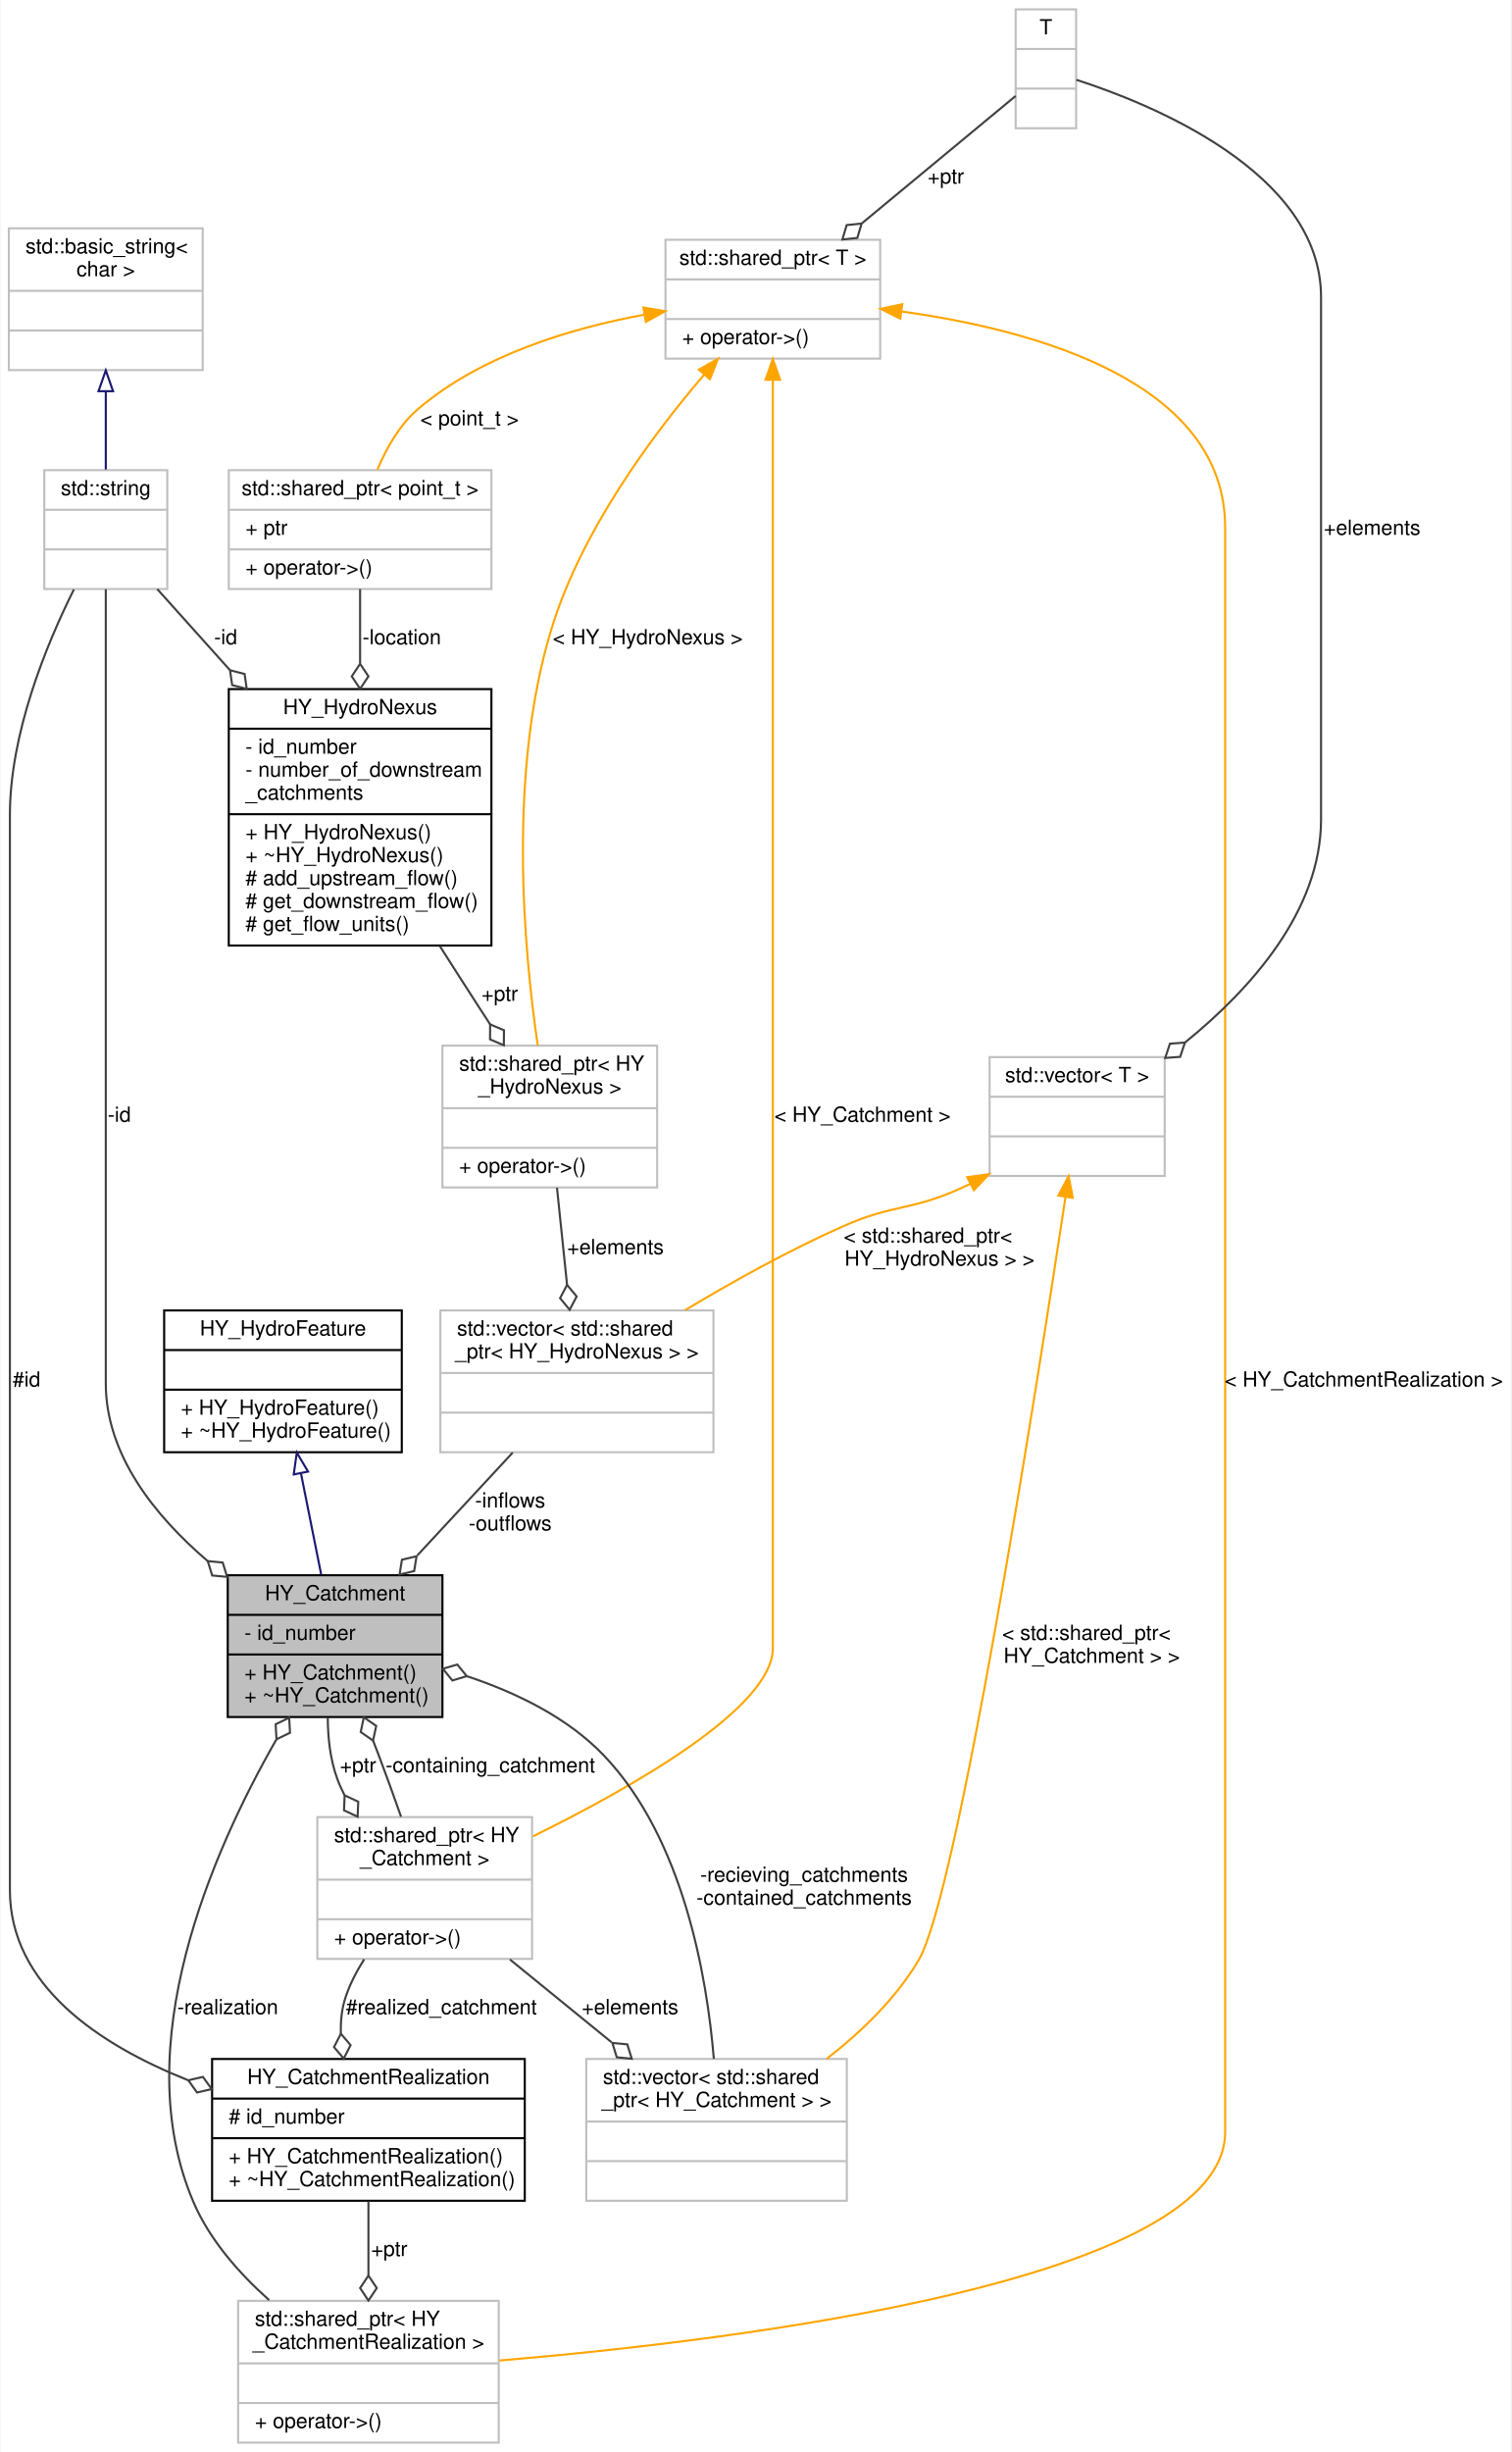
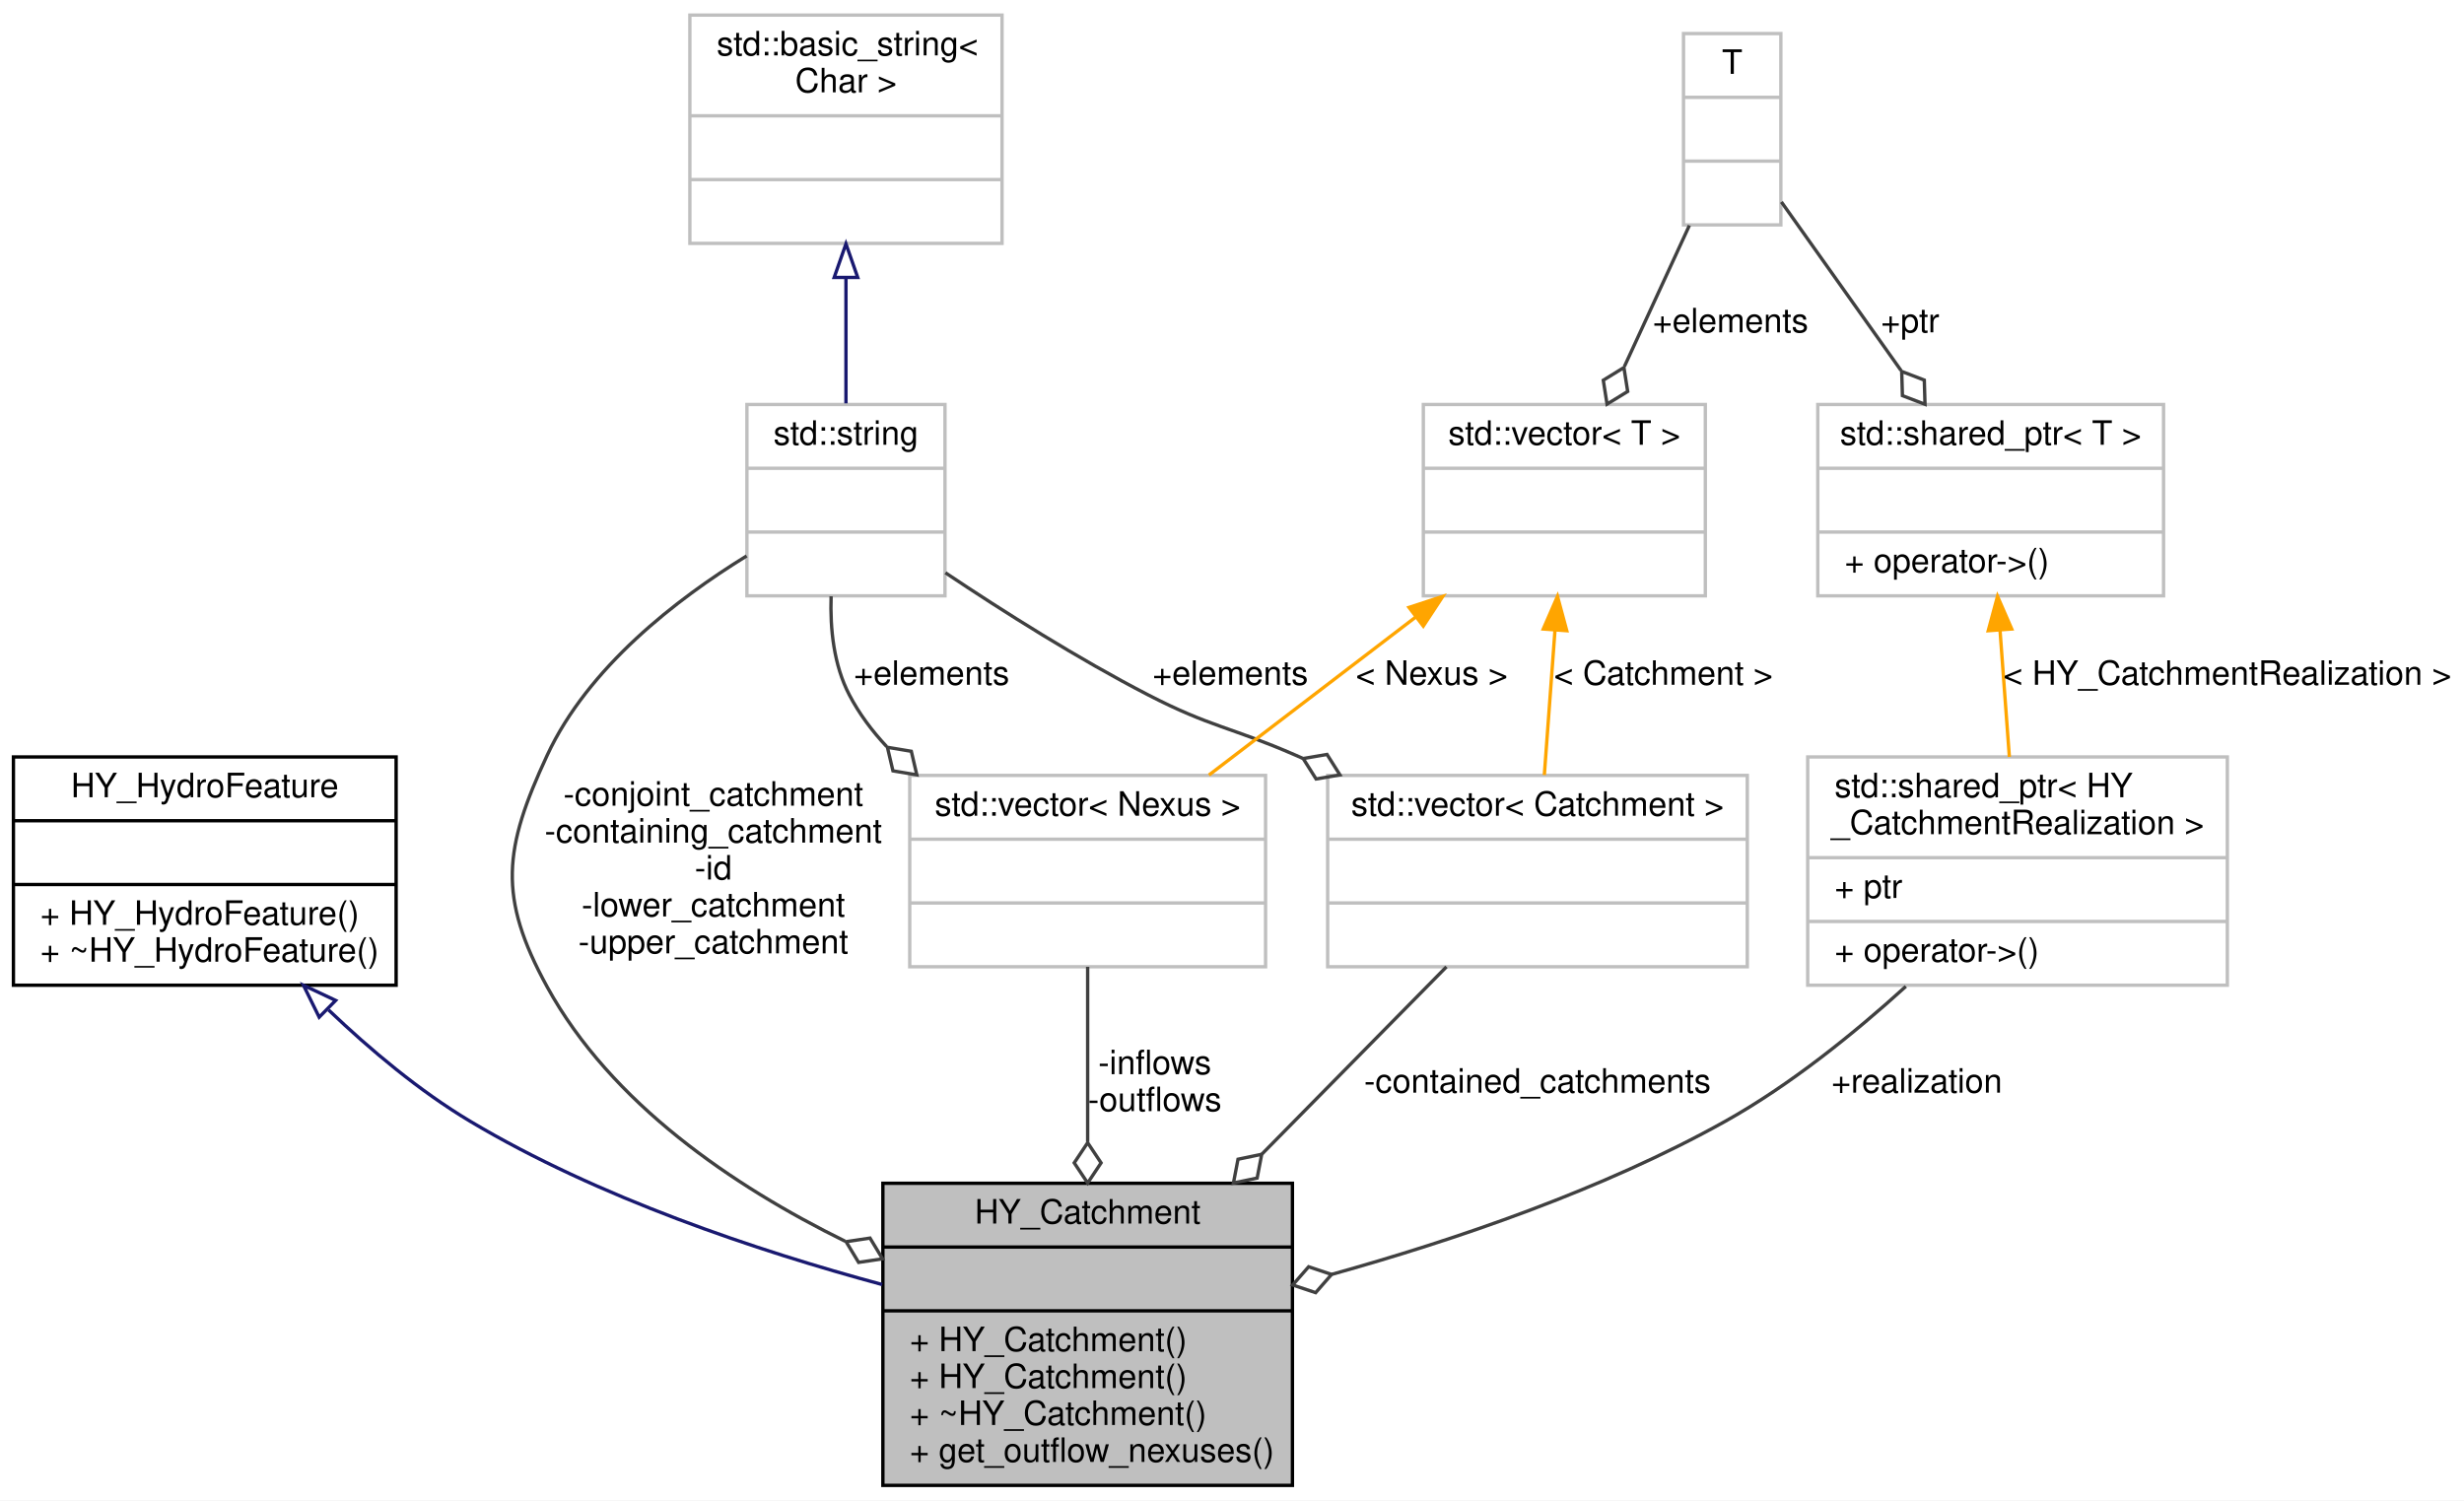
- <svg xmlns="http://www.w3.org/2000/svg" xmlns:xlink="http://www.w3.org/1999/xlink" width="725pt" height="1176pt" viewBox="0.00 0.00 724.50 1176.00">
-   <g id="graph0" class="graph" transform="scale(1 1) rotate(0) translate(4 1172)">
-     <polygon fill="white" stroke="transparent" points="-4,4 -4,-1172 720.5,-1172 720.5,4 -4,4" />
+ <svg xmlns="http://www.w3.org/2000/svg" xmlns:xlink="http://www.w3.org/1999/xlink" width="734pt" height="447pt" viewBox="0.00 0.00 734.00 447.00">
+   <g id="graph0" class="graph" transform="scale(1 1) rotate(0) translate(4 443)">
+     <polygon fill="white" stroke="transparent" points="-4,4 -4,-443 730,-443 730,4 -4,4" />
    <g id="node1" class="node">
      <g id="a_node1">
        <a xlink:title=" ">
-           <polygon fill="#bfbfbf" stroke="black" points="105,-348.5 105,-416.5 208,-416.5 208,-348.5 105,-348.5" />
-           <text text-anchor="middle" x="156.5" y="-404.5" font-family="Helvetica,sans-Serif" font-size="10.00">HY_Catchment</text>
-           <polyline fill="none" stroke="black" points="105,-397.5 208,-397.5 " />
-           <text text-anchor="start" x="113" y="-385.5" font-family="Helvetica,sans-Serif" font-size="10.00">- id_number</text>
-           <polyline fill="none" stroke="black" points="105,-378.5 208,-378.5 " />
-           <text text-anchor="start" x="113" y="-366.5" font-family="Helvetica,sans-Serif" font-size="10.00">+ HY_Catchment()</text>
-           <text text-anchor="start" x="113" y="-355.5" font-family="Helvetica,sans-Serif" font-size="10.00">+ ~HY_Catchment()</text>
+           <polygon fill="#bfbfbf" stroke="black" points="259,-0.5 259,-90.5 381,-90.5 381,-0.5 259,-0.5" />
+           <text text-anchor="middle" x="320" y="-78.5" font-family="Helvetica,sans-Serif" font-size="10.00">HY_Catchment</text>
+           <polyline fill="none" stroke="black" points="259,-71.5 381,-71.5 " />
+           <text text-anchor="middle" x="320" y="-59.5" font-family="Helvetica,sans-Serif" font-size="10.00"> </text>
+           <polyline fill="none" stroke="black" points="259,-52.5 381,-52.5 " />
+           <text text-anchor="start" x="267" y="-40.5" font-family="Helvetica,sans-Serif" font-size="10.00">+ HY_Catchment()</text>
+           <text text-anchor="start" x="267" y="-29.5" font-family="Helvetica,sans-Serif" font-size="10.00">+ HY_Catchment()</text>
+           <text text-anchor="start" x="267" y="-18.5" font-family="Helvetica,sans-Serif" font-size="10.00">+ ~HY_Catchment()</text>
+           <text text-anchor="start" x="267" y="-7.5" font-family="Helvetica,sans-Serif" font-size="10.00">+ get_outflow_nexuses()</text>
        </a>
      </g>
-     </g>
-     <g id="node14" class="node">
-       <g id="a_node14">
-         <a xlink:title=" ">
-           <polygon fill="white" stroke="#bfbfbf" points="148,-232.5 148,-300.5 251,-300.5 251,-232.5 148,-232.5" />
-           <text text-anchor="start" x="156" y="-288.5" font-family="Helvetica,sans-Serif" font-size="10.00">std::shared_ptr&lt; HY</text>
-           <text text-anchor="middle" x="199.5" y="-277.5" font-family="Helvetica,sans-Serif" font-size="10.00">_Catchment &gt;</text>
-           <polyline fill="none" stroke="#bfbfbf" points="148,-270.5 251,-270.5 " />
-           <text text-anchor="middle" x="199.5" y="-258.5" font-family="Helvetica,sans-Serif" font-size="10.00"> </text>
-           <polyline fill="none" stroke="#bfbfbf" points="148,-251.5 251,-251.5 " />
-           <text text-anchor="start" x="156" y="-239.5" font-family="Helvetica,sans-Serif" font-size="10.00">+ operator-&gt;()</text>
-         </a>
-       </g>
-     </g>
-     <g id="edge16" class="edge">
-       <path fill="none" stroke="#404040" d="M152.99,-348.32C153.03,-338.62 154.15,-328.17 157.5,-319 158.48,-316.3 159.68,-313.64 161.02,-311.04" />
-       <polygon fill="none" stroke="#404040" points="161.08,-310.95 160.78,-303.74 167.31,-300.7 167.61,-307.9 161.08,-310.95" />
-       <text text-anchor="middle" x="167.5" y="-322" font-family="Helvetica,sans-Serif" font-size="10.00"> +ptr</text>
    </g>
    <g id="node2" class="node">
      <g id="a_node2">
        <a xlink:href="class_h_y___hydro_feature.html" target="_top" xlink:title=" ">
-           <polygon fill="white" stroke="black" points="74.5,-475.5 74.5,-543.5 188.5,-543.5 188.5,-475.5 74.5,-475.5" />
-           <text text-anchor="middle" x="131.5" y="-531.5" font-family="Helvetica,sans-Serif" font-size="10.00">HY_HydroFeature</text>
-           <polyline fill="none" stroke="black" points="74.5,-524.5 188.5,-524.5 " />
-           <text text-anchor="middle" x="131.5" y="-512.5" font-family="Helvetica,sans-Serif" font-size="10.00"> </text>
-           <polyline fill="none" stroke="black" points="74.5,-505.5 188.5,-505.5 " />
-           <text text-anchor="start" x="82.5" y="-493.5" font-family="Helvetica,sans-Serif" font-size="10.00">+ HY_HydroFeature()</text>
-           <text text-anchor="start" x="82.5" y="-482.5" font-family="Helvetica,sans-Serif" font-size="10.00">+ ~HY_HydroFeature()</text>
+           <polygon fill="white" stroke="black" points="0,-149.5 0,-217.5 114,-217.5 114,-149.5 0,-149.5" />
+           <text text-anchor="middle" x="57" y="-205.5" font-family="Helvetica,sans-Serif" font-size="10.00">HY_HydroFeature</text>
+           <polyline fill="none" stroke="black" points="0,-198.5 114,-198.5 " />
+           <text text-anchor="middle" x="57" y="-186.5" font-family="Helvetica,sans-Serif" font-size="10.00"> </text>
+           <polyline fill="none" stroke="black" points="0,-179.5 114,-179.5 " />
+           <text text-anchor="start" x="8" y="-167.5" font-family="Helvetica,sans-Serif" font-size="10.00">+ HY_HydroFeature()</text>
+           <text text-anchor="start" x="8" y="-156.5" font-family="Helvetica,sans-Serif" font-size="10.00">+ ~HY_HydroFeature()</text>
        </a>
      </g>
    </g>
    <g id="edge1" class="edge">
-       <path fill="none" stroke="midnightblue" d="M140.16,-465.22C143.33,-449.36 146.86,-431.68 149.84,-416.82" />
-       <polygon fill="none" stroke="midnightblue" points="136.66,-464.84 138.13,-475.33 143.53,-466.21 136.66,-464.84" />
+       <path fill="none" stroke="midnightblue" d="M93.87,-142.14C106.35,-130.23 120.95,-117.99 136,-109 174.09,-86.25 221.6,-70.38 258.8,-60.33" />
+       <polygon fill="none" stroke="midnightblue" points="91.08,-139.98 86.4,-149.48 95.99,-144.97 91.08,-139.98" />
    </g>
    <g id="node3" class="node">
      <g id="a_node3">
        <a xlink:title=" ">
-           <polygon fill="white" stroke="#bfbfbf" points="207,-475.5 207,-543.5 338,-543.5 338,-475.5 207,-475.5" />
-           <text text-anchor="start" x="215" y="-531.5" font-family="Helvetica,sans-Serif" font-size="10.00">std::vector&lt; std::shared</text>
-           <text text-anchor="middle" x="272.5" y="-520.5" font-family="Helvetica,sans-Serif" font-size="10.00">_ptr&lt; HY_HydroNexus &gt; &gt;</text>
-           <polyline fill="none" stroke="#bfbfbf" points="207,-513.5 338,-513.5 " />
-           <text text-anchor="middle" x="272.5" y="-501.5" font-family="Helvetica,sans-Serif" font-size="10.00"> </text>
-           <polyline fill="none" stroke="#bfbfbf" points="207,-494.5 338,-494.5 " />
-           <text text-anchor="middle" x="272.5" y="-482.5" font-family="Helvetica,sans-Serif" font-size="10.00"> </text>
+           <polygon fill="white" stroke="#bfbfbf" points="267,-155 267,-212 373,-212 373,-155 267,-155" />
+           <text text-anchor="middle" x="320" y="-200" font-family="Helvetica,sans-Serif" font-size="10.00">std::vector&lt; Nexus &gt;</text>
+           <polyline fill="none" stroke="#bfbfbf" points="267,-193 373,-193 " />
+           <text text-anchor="middle" x="320" y="-181" font-family="Helvetica,sans-Serif" font-size="10.00"> </text>
+           <polyline fill="none" stroke="#bfbfbf" points="267,-174 373,-174 " />
+           <text text-anchor="middle" x="320" y="-162" font-family="Helvetica,sans-Serif" font-size="10.00"> </text>
        </a>
      </g>
    </g>
    <g id="edge2" class="edge">
-       <path fill="none" stroke="#404040" d="M241.72,-475.33C227.69,-460.22 210.92,-442.14 195.98,-426.04" />
-       <polygon fill="none" stroke="#404040" points="195.59,-425.62 188.57,-423.94 187.43,-416.82 194.44,-418.5 195.59,-425.62" />
-       <text text-anchor="middle" x="240.5" y="-449" font-family="Helvetica,sans-Serif" font-size="10.00"> -inflows</text>
-       <text text-anchor="middle" x="240.5" y="-438" font-family="Helvetica,sans-Serif" font-size="10.00">-outflows</text>
+       <path fill="none" stroke="#404040" d="M320,-154.98C320,-139.97 320,-120.82 320,-102.81" />
+       <polygon fill="none" stroke="#404040" points="320,-102.58 316,-96.58 320,-90.58 324,-96.58 320,-102.58" />
+       <text text-anchor="middle" x="340" y="-123" font-family="Helvetica,sans-Serif" font-size="10.00"> -inflows</text>
+       <text text-anchor="middle" x="340" y="-112" font-family="Helvetica,sans-Serif" font-size="10.00">-outflows</text>
    </g>
    <g id="node4" class="node">
      <g id="a_node4">
        <a xlink:title=" ">
-           <polygon fill="white" stroke="#bfbfbf" points="208,-602.5 208,-670.5 311,-670.5 311,-602.5 208,-602.5" />
-           <text text-anchor="start" x="216" y="-658.5" font-family="Helvetica,sans-Serif" font-size="10.00">std::shared_ptr&lt; HY</text>
-           <text text-anchor="middle" x="259.5" y="-647.5" font-family="Helvetica,sans-Serif" font-size="10.00">_HydroNexus &gt;</text>
-           <polyline fill="none" stroke="#bfbfbf" points="208,-640.5 311,-640.5 " />
-           <text text-anchor="middle" x="259.5" y="-628.5" font-family="Helvetica,sans-Serif" font-size="10.00"> </text>
-           <polyline fill="none" stroke="#bfbfbf" points="208,-621.5 311,-621.5 " />
-           <text text-anchor="start" x="216" y="-609.5" font-family="Helvetica,sans-Serif" font-size="10.00">+ operator-&gt;()</text>
+           <polygon fill="white" stroke="#bfbfbf" points="218.5,-265.5 218.5,-322.5 277.5,-322.5 277.5,-265.5 218.5,-265.5" />
+           <text text-anchor="middle" x="248" y="-310.5" font-family="Helvetica,sans-Serif" font-size="10.00">std::string</text>
+           <polyline fill="none" stroke="#bfbfbf" points="218.5,-303.5 277.5,-303.5 " />
+           <text text-anchor="middle" x="248" y="-291.5" font-family="Helvetica,sans-Serif" font-size="10.00"> </text>
+           <polyline fill="none" stroke="#bfbfbf" points="218.5,-284.5 277.5,-284.5 " />
+           <text text-anchor="middle" x="248" y="-272.5" font-family="Helvetica,sans-Serif" font-size="10.00"> </text>
        </a>
      </g>
    </g>
+     <g id="edge13" class="edge">
+       <path fill="none" stroke="#404040" d="M218.41,-277.38C197.53,-264.53 171.18,-244.2 159,-218 146.07,-190.19 144.25,-175.88 159,-149 178.05,-114.29 214.39,-89.65 247.74,-73.24" />
+       <polygon fill="none" stroke="#404040" points="248.04,-73.1 251.77,-66.93 258.9,-67.99 255.17,-74.17 248.04,-73.1" />
+       <text text-anchor="middle" x="208.5" y="-203" font-family="Helvetica,sans-Serif" font-size="10.00"> -conjoint_catchment</text>
+       <text text-anchor="middle" x="208.5" y="-192" font-family="Helvetica,sans-Serif" font-size="10.00">-containing_catchment</text>
+       <text text-anchor="middle" x="208.5" y="-181" font-family="Helvetica,sans-Serif" font-size="10.00">-id</text>
+       <text text-anchor="middle" x="208.5" y="-170" font-family="Helvetica,sans-Serif" font-size="10.00">-lower_catchment</text>
+       <text text-anchor="middle" x="208.5" y="-159" font-family="Helvetica,sans-Serif" font-size="10.00">-upper_catchment</text>
+     </g>
    <g id="edge3" class="edge">
-       <path fill="none" stroke="#404040" d="M262.95,-602.33C264.43,-588.06 266.19,-571.16 267.79,-555.77" />
-       <polygon fill="none" stroke="#404040" points="267.79,-555.76 264.44,-549.38 269.03,-543.82 272.39,-550.21 267.79,-555.76" />
-       <text text-anchor="middle" x="291" y="-570.5" font-family="Helvetica,sans-Serif" font-size="10.00"> +elements</text>
+       <path fill="none" stroke="#404040" d="M243.58,-265.37C243.25,-255.61 244.38,-244.86 249,-236 251.92,-230.4 255.75,-225.27 260.12,-220.6" />
+       <polygon fill="none" stroke="#404040" points="260.35,-220.38 262,-213.36 269.11,-212.17 267.47,-219.19 260.35,-220.38" />
+       <text text-anchor="middle" x="273.5" y="-239" font-family="Helvetica,sans-Serif" font-size="10.00"> +elements</text>
+     </g>
+     <g id="node8" class="node">
+       <g id="a_node8">
+         <a xlink:title=" ">
+           <polygon fill="white" stroke="#bfbfbf" points="391.5,-155 391.5,-212 516.5,-212 516.5,-155 391.5,-155" />
+           <text text-anchor="middle" x="454" y="-200" font-family="Helvetica,sans-Serif" font-size="10.00">std::vector&lt; Catchment &gt;</text>
+           <polyline fill="none" stroke="#bfbfbf" points="391.5,-193 516.5,-193 " />
+           <text text-anchor="middle" x="454" y="-181" font-family="Helvetica,sans-Serif" font-size="10.00"> </text>
+           <polyline fill="none" stroke="#bfbfbf" points="391.5,-174 516.5,-174 " />
+           <text text-anchor="middle" x="454" y="-162" font-family="Helvetica,sans-Serif" font-size="10.00"> </text>
+         </a>
+       </g>
+     </g>
+     <g id="edge8" class="edge">
+       <path fill="none" stroke="#404040" d="M277.63,-272.37C294.81,-260.88 317.13,-246.77 338,-236 356.78,-226.31 362.64,-226.46 382,-218 382.67,-217.71 383.35,-217.41 384.02,-217.11" />
+       <polygon fill="none" stroke="#404040" points="384.2,-217.03 388.05,-210.94 395.16,-212.15 391.31,-218.25 384.2,-217.03" />
+       <text text-anchor="middle" x="362.5" y="-239" font-family="Helvetica,sans-Serif" font-size="10.00"> +elements</text>
    </g>
    <g id="node5" class="node">
      <g id="a_node5">
-         <a xlink:href="class_h_y___hydro_nexus.html" target="_top" xlink:title=" ">
-           <polygon fill="white" stroke="black" points="105.5,-718.5 105.5,-841.5 231.5,-841.5 231.5,-718.5 105.5,-718.5" />
-           <text text-anchor="middle" x="168.5" y="-829.5" font-family="Helvetica,sans-Serif" font-size="10.00">HY_HydroNexus</text>
-           <polyline fill="none" stroke="black" points="105.5,-822.5 231.5,-822.5 " />
-           <text text-anchor="start" x="113.5" y="-810.5" font-family="Helvetica,sans-Serif" font-size="10.00">- id_number</text>
-           <text text-anchor="start" x="113.5" y="-799.5" font-family="Helvetica,sans-Serif" font-size="10.00">- number_of_downstream</text>
-           <text text-anchor="start" x="113.5" y="-788.5" font-family="Helvetica,sans-Serif" font-size="10.00">_catchments</text>
-           <polyline fill="none" stroke="black" points="105.5,-781.5 231.5,-781.5 " />
-           <text text-anchor="start" x="113.5" y="-769.5" font-family="Helvetica,sans-Serif" font-size="10.00">+ HY_HydroNexus()</text>
-           <text text-anchor="start" x="113.5" y="-758.5" font-family="Helvetica,sans-Serif" font-size="10.00">+ ~HY_HydroNexus()</text>
-           <text text-anchor="start" x="113.5" y="-747.5" font-family="Helvetica,sans-Serif" font-size="10.00"># add_upstream_flow()</text>
-           <text text-anchor="start" x="113.5" y="-736.5" font-family="Helvetica,sans-Serif" font-size="10.00"># get_downstream_flow()</text>
-           <text text-anchor="start" x="113.5" y="-725.5" font-family="Helvetica,sans-Serif" font-size="10.00"># get_flow_units()</text>
+         <a xlink:title=" ">
+           <polygon fill="white" stroke="#bfbfbf" points="201.5,-370.5 201.5,-438.5 294.5,-438.5 294.5,-370.5 201.5,-370.5" />
+           <text text-anchor="start" x="209.5" y="-426.5" font-family="Helvetica,sans-Serif" font-size="10.00">std::basic_string&lt;</text>
+           <text text-anchor="middle" x="248" y="-415.5" font-family="Helvetica,sans-Serif" font-size="10.00"> Char &gt;</text>
+           <polyline fill="none" stroke="#bfbfbf" points="201.5,-408.5 294.5,-408.5 " />
+           <text text-anchor="middle" x="248" y="-396.5" font-family="Helvetica,sans-Serif" font-size="10.00"> </text>
+           <polyline fill="none" stroke="#bfbfbf" points="201.5,-389.5 294.5,-389.5 " />
+           <text text-anchor="middle" x="248" y="-377.5" font-family="Helvetica,sans-Serif" font-size="10.00"> </text>
        </a>
      </g>
    </g>
    <g id="edge4" class="edge">
-       <path fill="none" stroke="#404040" d="M206.67,-718.39C212.93,-708.54 219.37,-698.47 225.5,-689 227.24,-686.31 229.04,-683.54 230.85,-680.76" />
-       <polygon fill="none" stroke="#404040" points="230.88,-680.72 230.83,-673.51 237.46,-670.68 237.52,-677.89 230.88,-680.72" />
-       <text text-anchor="middle" x="235.5" y="-692" font-family="Helvetica,sans-Serif" font-size="10.00"> +ptr</text>
+       <path fill="none" stroke="midnightblue" d="M248,-360.06C248,-347.51 248,-334.15 248,-322.83" />
+       <polygon fill="none" stroke="midnightblue" points="244.5,-360.36 248,-370.36 251.5,-360.36 244.5,-360.36" />
    </g>
    <g id="node6" class="node">
      <g id="a_node6">
-         <a xlink:title="STL class.">
-           <polygon fill="white" stroke="#bfbfbf" points="17,-889.5 17,-946.5 76,-946.5 76,-889.5 17,-889.5" />
-           <text text-anchor="middle" x="46.5" y="-934.5" font-family="Helvetica,sans-Serif" font-size="10.00">std::string</text>
-           <polyline fill="none" stroke="#bfbfbf" points="17,-927.5 76,-927.5 " />
-           <text text-anchor="middle" x="46.5" y="-915.5" font-family="Helvetica,sans-Serif" font-size="10.00"> </text>
-           <polyline fill="none" stroke="#bfbfbf" points="17,-908.5 76,-908.5 " />
-           <text text-anchor="middle" x="46.5" y="-896.5" font-family="Helvetica,sans-Serif" font-size="10.00"> </text>
+         <a xlink:title=" ">
+           <polygon fill="white" stroke="#bfbfbf" points="420,-265.5 420,-322.5 504,-322.5 504,-265.5 420,-265.5" />
+           <text text-anchor="middle" x="462" y="-310.5" font-family="Helvetica,sans-Serif" font-size="10.00">std::vector&lt; T &gt;</text>
+           <polyline fill="none" stroke="#bfbfbf" points="420,-303.5 504,-303.5 " />
+           <text text-anchor="middle" x="462" y="-291.5" font-family="Helvetica,sans-Serif" font-size="10.00"> </text>
+           <polyline fill="none" stroke="#bfbfbf" points="420,-284.5 504,-284.5 " />
+           <text text-anchor="middle" x="462" y="-272.5" font-family="Helvetica,sans-Serif" font-size="10.00"> </text>
        </a>
      </g>
    </g>
-     <g id="edge24" class="edge">
-       <path fill="none" stroke="#404040" d="M46.5,-889.39C46.5,-861.91 46.5,-818.54 46.5,-781 46.5,-781 46.5,-781 46.5,-508.5 46.5,-474.26 70.05,-444.94 95.36,-423.32" />
-       <polygon fill="none" stroke="#404040" points="95.41,-423.28 97.54,-416.39 104.72,-415.71 102.59,-422.6 95.41,-423.28" />
-       <text text-anchor="middle" x="53" y="-634" font-family="Helvetica,sans-Serif" font-size="10.00"> -id</text>
+     <g id="edge5" class="edge">
+       <path fill="none" stroke="orange" d="M417.81,-259.24C397.99,-244.09 374.9,-226.45 356.13,-212.11" />
+       <polygon fill="orange" stroke="orange" points="415.73,-262.05 425.8,-265.34 419.98,-256.49 415.73,-262.05" />
+       <text text-anchor="middle" x="422.5" y="-239" font-family="Helvetica,sans-Serif" font-size="10.00"> &lt; Nexus &gt;</text>
    </g>
-     <g id="edge5" class="edge">
-       <path fill="none" stroke="#404040" d="M71.19,-889.48C81.36,-878.15 93.64,-864.45 106,-850.67" />
-       <polygon fill="none" stroke="#404040" points="106.1,-850.56 107.13,-843.42 114.12,-841.62 113.09,-848.76 106.1,-850.56" />
-       <text text-anchor="middle" x="104" y="-863" font-family="Helvetica,sans-Serif" font-size="10.00"> -id</text>
-     </g>
-     <g id="node13" class="node">
-       <g id="a_node13">
-         <a xlink:href="class_h_y___catchment_realization.html" target="_top" xlink:title=" ">
-           <polygon fill="white" stroke="black" points="97.5,-116.5 97.5,-184.5 247.5,-184.5 247.5,-116.5 97.5,-116.5" />
-           <text text-anchor="middle" x="172.5" y="-172.5" font-family="Helvetica,sans-Serif" font-size="10.00">HY_CatchmentRealization</text>
-           <polyline fill="none" stroke="black" points="97.5,-165.5 247.5,-165.5 " />
-           <text text-anchor="start" x="105.5" y="-153.5" font-family="Helvetica,sans-Serif" font-size="10.00"># id_number</text>
-           <polyline fill="none" stroke="black" points="97.5,-146.5 247.5,-146.5 " />
-           <text text-anchor="start" x="105.5" y="-134.5" font-family="Helvetica,sans-Serif" font-size="10.00">+ HY_CatchmentRealization()</text>
-           <text text-anchor="start" x="105.5" y="-123.5" font-family="Helvetica,sans-Serif" font-size="10.00">+ ~HY_CatchmentRealization()</text>
-         </a>
-       </g>
-     </g>
-     <g id="edge18" class="edge">
-       <path fill="none" stroke="#404040" d="M31.18,-889.27C17.8,-862.42 0.5,-820.13 0.5,-781 0.5,-781 0.5,-781 0.5,-265.5 0.5,-219.87 43.08,-191.43 85.86,-174.36" />
-       <polygon fill="none" stroke="#404040" points="86.08,-174.28 90.28,-168.42 97.31,-170.06 93.1,-175.91 86.08,-174.28" />
-       <text text-anchor="middle" x="8.5" y="-507" font-family="Helvetica,sans-Serif" font-size="10.00"> #id</text>
+     <g id="edge9" class="edge">
+       <path fill="none" stroke="orange" d="M459.22,-255.35C458.18,-241.14 457,-225.24 456.04,-212.11" />
+       <polygon fill="orange" stroke="orange" points="455.73,-255.62 459.96,-265.34 462.72,-255.11 455.73,-255.62" />
+       <text text-anchor="middle" x="491.5" y="-239" font-family="Helvetica,sans-Serif" font-size="10.00"> &lt; Catchment &gt;</text>
    </g>
    <g id="node7" class="node">
      <g id="a_node7">
-         <a xlink:title="STL class.">
-           <polygon fill="white" stroke="#bfbfbf" points="0,-994.5 0,-1062.5 93,-1062.5 93,-994.5 0,-994.5" />
-           <text text-anchor="start" x="8" y="-1050.5" font-family="Helvetica,sans-Serif" font-size="10.00">std::basic_string&lt;</text>
-           <text text-anchor="middle" x="46.5" y="-1039.5" font-family="Helvetica,sans-Serif" font-size="10.00"> char &gt;</text>
-           <polyline fill="none" stroke="#bfbfbf" points="0,-1032.5 93,-1032.5 " />
-           <text text-anchor="middle" x="46.5" y="-1020.5" font-family="Helvetica,sans-Serif" font-size="10.00"> </text>
-           <polyline fill="none" stroke="#bfbfbf" points="0,-1013.5 93,-1013.5 " />
-           <text text-anchor="middle" x="46.5" y="-1001.5" font-family="Helvetica,sans-Serif" font-size="10.00"> </text>
+         <a xlink:title=" ">
+           <polygon fill="white" stroke="#bfbfbf" points="497.5,-376 497.5,-433 526.5,-433 526.5,-376 497.5,-376" />
+           <text text-anchor="middle" x="512" y="-421" font-family="Helvetica,sans-Serif" font-size="10.00">T</text>
+           <polyline fill="none" stroke="#bfbfbf" points="497.5,-414 526.5,-414 " />
+           <text text-anchor="middle" x="512" y="-402" font-family="Helvetica,sans-Serif" font-size="10.00"> </text>
+           <polyline fill="none" stroke="#bfbfbf" points="497.5,-395 526.5,-395 " />
+           <text text-anchor="middle" x="512" y="-383" font-family="Helvetica,sans-Serif" font-size="10.00"> </text>
        </a>
      </g>
    </g>
    <g id="edge6" class="edge">
-       <path fill="none" stroke="midnightblue" d="M46.5,-984.06C46.5,-971.51 46.5,-958.15 46.5,-946.83" />
-       <polygon fill="none" stroke="midnightblue" points="43,-984.36 46.5,-994.36 50,-984.36 43,-984.36" />
+       <path fill="none" stroke="#404040" d="M499.25,-375.84C493.38,-363.09 486.3,-347.73 479.9,-333.84" />
+       <polygon fill="none" stroke="#404040" points="479.75,-333.51 473.6,-329.73 474.72,-322.61 480.87,-326.38 479.75,-333.51" />
+       <text text-anchor="middle" x="511.5" y="-344" font-family="Helvetica,sans-Serif" font-size="10.00"> +elements</text>
    </g>
-     <g id="node8" class="node">
-       <g id="a_node8">
+     <g id="node10" class="node">
+       <g id="a_node10">
        <a xlink:title=" ">
-           <polygon fill="white" stroke="#bfbfbf" points="105.5,-889.5 105.5,-946.5 231.5,-946.5 231.5,-889.5 105.5,-889.5" />
-           <text text-anchor="middle" x="168.5" y="-934.5" font-family="Helvetica,sans-Serif" font-size="10.00">std::shared_ptr&lt; point_t &gt;</text>
-           <polyline fill="none" stroke="#bfbfbf" points="105.5,-927.5 231.5,-927.5 " />
-           <text text-anchor="start" x="113.5" y="-915.5" font-family="Helvetica,sans-Serif" font-size="10.00">+ ptr</text>
-           <polyline fill="none" stroke="#bfbfbf" points="105.5,-908.5 231.5,-908.5 " />
-           <text text-anchor="start" x="113.5" y="-896.5" font-family="Helvetica,sans-Serif" font-size="10.00">+ operator-&gt;()</text>
+           <polygon fill="white" stroke="#bfbfbf" points="537.5,-265.5 537.5,-322.5 640.5,-322.5 640.5,-265.5 537.5,-265.5" />
+           <text text-anchor="middle" x="589" y="-310.5" font-family="Helvetica,sans-Serif" font-size="10.00">std::shared_ptr&lt; T &gt;</text>
+           <polyline fill="none" stroke="#bfbfbf" points="537.5,-303.5 640.5,-303.5 " />
+           <text text-anchor="middle" x="589" y="-291.5" font-family="Helvetica,sans-Serif" font-size="10.00"> </text>
+           <polyline fill="none" stroke="#bfbfbf" points="537.5,-284.5 640.5,-284.5 " />
+           <text text-anchor="start" x="545.5" y="-272.5" font-family="Helvetica,sans-Serif" font-size="10.00">+ operator-&gt;()</text>
        </a>
      </g>
    </g>
+     <g id="edge12" class="edge">
+       <path fill="none" stroke="#404040" d="M526.66,-382.84C536.71,-368.68 550.32,-349.5 562.27,-332.67" />
+       <polygon fill="none" stroke="#404040" points="562.5,-332.35 562.71,-325.14 569.44,-322.56 569.23,-329.77 562.5,-332.35" />
+       <text text-anchor="middle" x="565" y="-344" font-family="Helvetica,sans-Serif" font-size="10.00"> +ptr</text>
+     </g>
    <g id="edge7" class="edge">
-       <path fill="none" stroke="#404040" d="M168.5,-889.48C168.5,-879.01 168.5,-866.53 168.5,-853.82" />
-       <polygon fill="none" stroke="#404040" points="168.5,-853.62 164.5,-847.62 168.5,-841.62 172.5,-847.62 168.5,-853.62" />
-       <text text-anchor="middle" x="188.5" y="-863" font-family="Helvetica,sans-Serif" font-size="10.00"> -location</text>
+       <path fill="none" stroke="#404040" d="M426.88,-154.98C411.1,-138.96 390.67,-118.23 371.91,-99.19" />
+       <polygon fill="none" stroke="#404040" points="371.85,-99.13 364.79,-97.66 363.43,-90.58 370.49,-92.05 371.85,-99.13" />
+       <text text-anchor="middle" x="454" y="-117.5" font-family="Helvetica,sans-Serif" font-size="10.00"> -contained_catchments</text>
    </g>
    <g id="node9" class="node">
      <g id="a_node9">
-         <a xlink:title="STL class.">
-           <polygon fill="white" stroke="#bfbfbf" points="315,-1000 315,-1057 418,-1057 418,-1000 315,-1000" />
-           <text text-anchor="middle" x="366.5" y="-1045" font-family="Helvetica,sans-Serif" font-size="10.00">std::shared_ptr&lt; T &gt;</text>
-           <polyline fill="none" stroke="#bfbfbf" points="315,-1038 418,-1038 " />
-           <text text-anchor="middle" x="366.5" y="-1026" font-family="Helvetica,sans-Serif" font-size="10.00"> </text>
-           <polyline fill="none" stroke="#bfbfbf" points="315,-1019 418,-1019 " />
-           <text text-anchor="start" x="323" y="-1007" font-family="Helvetica,sans-Serif" font-size="10.00">+ operator-&gt;()</text>
+         <a xlink:title=" ">
+           <polygon fill="white" stroke="#bfbfbf" points="534.5,-149.5 534.5,-217.5 659.5,-217.5 659.5,-149.5 534.5,-149.5" />
+           <text text-anchor="start" x="542.5" y="-205.5" font-family="Helvetica,sans-Serif" font-size="10.00">std::shared_ptr&lt; HY</text>
+           <text text-anchor="middle" x="597" y="-194.5" font-family="Helvetica,sans-Serif" font-size="10.00">_CatchmentRealization &gt;</text>
+           <polyline fill="none" stroke="#bfbfbf" points="534.5,-187.5 659.5,-187.5 " />
+           <text text-anchor="start" x="542.5" y="-175.5" font-family="Helvetica,sans-Serif" font-size="10.00">+ ptr</text>
+           <polyline fill="none" stroke="#bfbfbf" points="534.5,-168.5 659.5,-168.5 " />
+           <text text-anchor="start" x="542.5" y="-156.5" font-family="Helvetica,sans-Serif" font-size="10.00">+ operator-&gt;()</text>
        </a>
      </g>
    </g>
    <g id="edge10" class="edge">
-       <path fill="none" stroke="orange" d="M333.61,-992.37C308.14,-962.61 274.87,-917.48 260.5,-871 239.25,-802.25 246.99,-716.58 253.73,-670.51" />
-       <polygon fill="orange" stroke="orange" points="331.02,-994.73 340.23,-999.97 336.3,-990.13 331.02,-994.73" />
-       <text text-anchor="middle" x="306.5" y="-863" font-family="Helvetica,sans-Serif" font-size="10.00"> &lt; HY_HydroNexus &gt;</text>
-     </g>
-     <g id="edge8" class="edge">
-       <path fill="none" stroke="orange" d="M304.71,-1021.04C269.61,-1014.59 226.77,-1001.71 196.5,-976 187.51,-968.36 181.14,-957.15 176.78,-946.69" />
-       <polygon fill="orange" stroke="orange" points="304.41,-1024.53 314.86,-1022.76 305.59,-1017.63 304.41,-1024.53" />
-       <text text-anchor="middle" x="221" y="-968" font-family="Helvetica,sans-Serif" font-size="10.00"> &lt; point_t &gt;</text>
-     </g>
-     <g id="node12" class="node">
-       <g id="a_node12">
-         <a xlink:title=" ">
-           <polygon fill="white" stroke="#bfbfbf" points="110,-0.5 110,-68.5 235,-68.5 235,-0.5 110,-0.5" />
-           <text text-anchor="start" x="118" y="-56.5" font-family="Helvetica,sans-Serif" font-size="10.00">std::shared_ptr&lt; HY</text>
-           <text text-anchor="middle" x="172.5" y="-45.5" font-family="Helvetica,sans-Serif" font-size="10.00">_CatchmentRealization &gt;</text>
-           <polyline fill="none" stroke="#bfbfbf" points="110,-38.5 235,-38.5 " />
-           <text text-anchor="middle" x="172.5" y="-26.5" font-family="Helvetica,sans-Serif" font-size="10.00"> </text>
-           <polyline fill="none" stroke="#bfbfbf" points="110,-19.5 235,-19.5 " />
-           <text text-anchor="start" x="118" y="-7.5" font-family="Helvetica,sans-Serif" font-size="10.00">+ operator-&gt;()</text>
-         </a>
-       </g>
-     </g>
-     <g id="edge19" class="edge">
-       <path fill="none" stroke="orange" d="M428.25,-1022.6C492.39,-1013.75 583.5,-988.87 583.5,-919 583.5,-919 583.5,-919 583.5,-149.5 583.5,-78.14 350.5,-49.61 235.37,-39.87" />
-       <polygon fill="orange" stroke="orange" points="427.67,-1019.15 418.2,-1023.89 428.57,-1026.09 427.67,-1019.15" />
-       <text text-anchor="middle" x="650" y="-507" font-family="Helvetica,sans-Serif" font-size="10.00"> &lt; HY_CatchmentRealization &gt;</text>
-     </g>
-     <g id="edge17" class="edge">
-       <path fill="none" stroke="orange" d="M366.5,-989.79C366.5,-968.92 366.5,-942.53 366.5,-919 366.5,-919 366.5,-919 366.5,-381.5 366.5,-353.24 300.45,-315.44 251.42,-291.27" />
-       <polygon fill="orange" stroke="orange" points="363,-989.85 366.5,-999.85 370,-989.85 363,-989.85" />
-       <text text-anchor="middle" x="409.5" y="-634" font-family="Helvetica,sans-Serif" font-size="10.00"> &lt; HY_Catchment &gt;</text>
-     </g>
-     <g id="node10" class="node">
-       <g id="a_node10">
-         <a xlink:title=" ">
-           <polygon fill="white" stroke="#bfbfbf" points="483,-1110.5 483,-1167.5 512,-1167.5 512,-1110.5 483,-1110.5" />
-           <text text-anchor="middle" x="497.5" y="-1155.5" font-family="Helvetica,sans-Serif" font-size="10.00">T</text>
-           <polyline fill="none" stroke="#bfbfbf" points="483,-1148.5 512,-1148.5 " />
-           <text text-anchor="middle" x="497.5" y="-1136.5" font-family="Helvetica,sans-Serif" font-size="10.00"> </text>
-           <polyline fill="none" stroke="#bfbfbf" points="483,-1129.5 512,-1129.5 " />
-           <text text-anchor="middle" x="497.5" y="-1117.5" font-family="Helvetica,sans-Serif" font-size="10.00"> </text>
-         </a>
-       </g>
-     </g>
-     <g id="edge9" class="edge">
-       <path fill="none" stroke="#404040" d="M482.98,-1125.97C465.32,-1111.35 434.71,-1086 409.31,-1064.96" />
-       <polygon fill="none" stroke="#404040" points="409.1,-1064.79 401.93,-1064.04 399.86,-1057.13 407.04,-1057.88 409.1,-1064.79" />
-       <text text-anchor="middle" x="449.5" y="-1084" font-family="Helvetica,sans-Serif" font-size="10.00"> +ptr</text>
-     </g>
-     <g id="node11" class="node">
-       <g id="a_node11">
-         <a xlink:title="STL class.">
-           <polygon fill="white" stroke="#bfbfbf" points="470.5,-608 470.5,-665 554.5,-665 554.5,-608 470.5,-608" />
-           <text text-anchor="middle" x="512.5" y="-653" font-family="Helvetica,sans-Serif" font-size="10.00">std::vector&lt; T &gt;</text>
-           <polyline fill="none" stroke="#bfbfbf" points="470.5,-646 554.5,-646 " />
-           <text text-anchor="middle" x="512.5" y="-634" font-family="Helvetica,sans-Serif" font-size="10.00"> </text>
-           <polyline fill="none" stroke="#bfbfbf" points="470.5,-627 554.5,-627 " />
-           <text text-anchor="middle" x="512.5" y="-615" font-family="Helvetica,sans-Serif" font-size="10.00"> </text>
-         </a>
-       </g>
-     </g>
-     <g id="edge12" class="edge">
-       <path fill="none" stroke="#404040" d="M512.13,-1133.72C546.5,-1122.66 629.5,-1089.72 629.5,-1029.5 629.5,-1029.5 629.5,-1029.5 629.5,-779 629.5,-735.09 595.62,-697.47 564.33,-672.08" />
-       <polygon fill="none" stroke="#404040" points="564.2,-671.98 557.01,-671.44 554.74,-664.6 561.93,-665.13 564.2,-671.98" />
-       <text text-anchor="middle" x="654" y="-915.5" font-family="Helvetica,sans-Serif" font-size="10.00"> +elements</text>
+       <path fill="none" stroke="#404040" d="M563.74,-149.15C548.4,-135.22 529.33,-119.8 510,-109 473.49,-88.59 429.26,-73.55 392.67,-63.35" />
+       <polygon fill="none" stroke="#404040" points="392.66,-63.34 385.83,-65.63 381.08,-60.2 387.92,-57.91 392.66,-63.34" />
+       <text text-anchor="middle" x="567" y="-117.5" font-family="Helvetica,sans-Serif" font-size="10.00"> +realization</text>
    </g>
    <g id="edge11" class="edge">
-       <path fill="none" stroke="orange" d="M461.21,-604.21C459.63,-603.45 458.06,-602.71 456.5,-602 432.68,-591.22 424.41,-594.57 400.5,-584 374.6,-572.55 347.21,-557.3 324.44,-543.65" />
-       <polygon fill="orange" stroke="orange" points="459.74,-607.4 470.24,-608.86 462.95,-601.17 459.74,-607.4" />
-       <text text-anchor="start" x="400.5" y="-576" font-family="Helvetica,sans-Serif" font-size="10.00"> &lt; std::shared_ptr&lt;</text>
-       <text text-anchor="middle" x="446.5" y="-565" font-family="Helvetica,sans-Serif" font-size="10.00"> HY_HydroNexus &gt; &gt;</text>
-     </g>
-     <g id="node15" class="node">
-       <g id="a_node15">
-         <a xlink:title=" ">
-           <polygon fill="white" stroke="#bfbfbf" points="277,-116.5 277,-184.5 402,-184.5 402,-116.5 277,-116.5" />
-           <text text-anchor="start" x="285" y="-172.5" font-family="Helvetica,sans-Serif" font-size="10.00">std::vector&lt; std::shared</text>
-           <text text-anchor="middle" x="339.5" y="-161.5" font-family="Helvetica,sans-Serif" font-size="10.00">_ptr&lt; HY_Catchment &gt; &gt;</text>
-           <polyline fill="none" stroke="#bfbfbf" points="277,-154.5 402,-154.5 " />
-           <text text-anchor="middle" x="339.5" y="-142.5" font-family="Helvetica,sans-Serif" font-size="10.00"> </text>
-           <polyline fill="none" stroke="#bfbfbf" points="277,-135.5 402,-135.5 " />
-           <text text-anchor="middle" x="339.5" y="-123.5" font-family="Helvetica,sans-Serif" font-size="10.00"> </text>
-         </a>
-       </g>
-     </g>
-     <g id="edge22" class="edge">
-       <path fill="none" stroke="orange" d="M506.92,-598C492.73,-504 455.06,-263.53 436.5,-232 425.62,-213.52 408.85,-197.39 392.3,-184.52" />
-       <polygon fill="orange" stroke="orange" points="503.47,-598.57 508.42,-607.94 510.39,-597.53 503.47,-598.57" />
-       <text text-anchor="start" x="476.5" y="-385.5" font-family="Helvetica,sans-Serif" font-size="10.00"> &lt; std::shared_ptr&lt;</text>
-       <text text-anchor="middle" x="519.5" y="-374.5" font-family="Helvetica,sans-Serif" font-size="10.00"> HY_Catchment &gt; &gt;</text>
-     </g>
-     <g id="edge13" class="edge">
-       <path fill="none" stroke="#404040" d="M124.88,-68.84C110.4,-81.73 96.27,-97.79 88.5,-116 56.61,-190.72 97.51,-283.87 128.28,-337.63" />
-       <polygon fill="none" stroke="#404040" points="128.39,-337.82 134.88,-340.96 134.47,-348.16 127.99,-345.02 128.39,-337.82" />
-       <text text-anchor="middle" x="105" y="-206" font-family="Helvetica,sans-Serif" font-size="10.00"> -realization</text>
-     </g>
-     <g id="edge14" class="edge">
-       <path fill="none" stroke="#404040" d="M172.5,-116.22C172.5,-105.1 172.5,-92.51 172.5,-80.64" />
-       <polygon fill="none" stroke="#404040" points="172.5,-80.62 168.5,-74.62 172.5,-68.62 176.5,-74.62 172.5,-80.62" />
-       <text text-anchor="middle" x="182.5" y="-90" font-family="Helvetica,sans-Serif" font-size="10.00"> +ptr</text>
-     </g>
-     <g id="edge23" class="edge">
-       <path fill="none" stroke="#404040" d="M188.15,-300.69C184.82,-310.19 181.09,-320.54 177.5,-330 176.62,-332.33 175.7,-334.71 174.76,-337.11" />
-       <polygon fill="none" stroke="#404040" points="174.72,-337.2 176.23,-344.25 170.29,-348.35 168.79,-341.3 174.72,-337.2" />
-       <text text-anchor="middle" x="231" y="-322" font-family="Helvetica,sans-Serif" font-size="10.00"> -containing_catchment</text>
-     </g>
-     <g id="edge15" class="edge">
-       <path fill="none" stroke="#404040" d="M170.45,-232.3C166.78,-226.53 163.58,-220.33 161.5,-214 159.68,-208.47 159.08,-202.56 159.28,-196.66" />
-       <polygon fill="none" stroke="#404040" points="159.28,-196.62 155.99,-190.2 160.65,-184.7 163.94,-191.12 159.28,-196.62" />
-       <text text-anchor="middle" x="207.5" y="-206" font-family="Helvetica,sans-Serif" font-size="10.00"> #realized_catchment</text>
-     </g>
-     <g id="edge21" class="edge">
-       <path fill="none" stroke="#404040" d="M240.37,-232.22C255.61,-219.81 273.09,-205.58 289.09,-192.55" />
-       <polygon fill="none" stroke="#404040" points="289.52,-192.2 291.64,-185.31 298.82,-184.62 296.69,-191.51 289.52,-192.2" />
-       <text text-anchor="middle" x="298" y="-206" font-family="Helvetica,sans-Serif" font-size="10.00"> +elements</text>
-     </g>
-     <g id="edge20" class="edge">
-       <path fill="none" stroke="#404040" d="M338.2,-184.56C334.9,-224.13 323.59,-290.04 285.5,-330 267.99,-348.37 243.08,-360.33 219.81,-368.06" />
-       <polygon fill="none" stroke="#404040" points="219.68,-368.1 215.11,-373.69 208.2,-371.63 212.77,-366.04 219.68,-368.1" />
-       <text text-anchor="middle" x="381.5" y="-269.5" font-family="Helvetica,sans-Serif" font-size="10.00"> -recieving_catchments</text>
-       <text text-anchor="middle" x="381.5" y="-258.5" font-family="Helvetica,sans-Serif" font-size="10.00">-contained_catchments</text>
+       <path fill="none" stroke="orange" d="M591.78,-255.36C592.68,-243.04 593.68,-229.47 594.57,-217.52" />
+       <polygon fill="orange" stroke="orange" points="588.28,-255.11 591.04,-265.34 595.27,-255.62 588.28,-255.11" />
+       <text text-anchor="middle" x="659.5" y="-239" font-family="Helvetica,sans-Serif" font-size="10.00"> &lt; HY_CatchmentRealization &gt;</text>
    </g>
  </g>
</svg>
